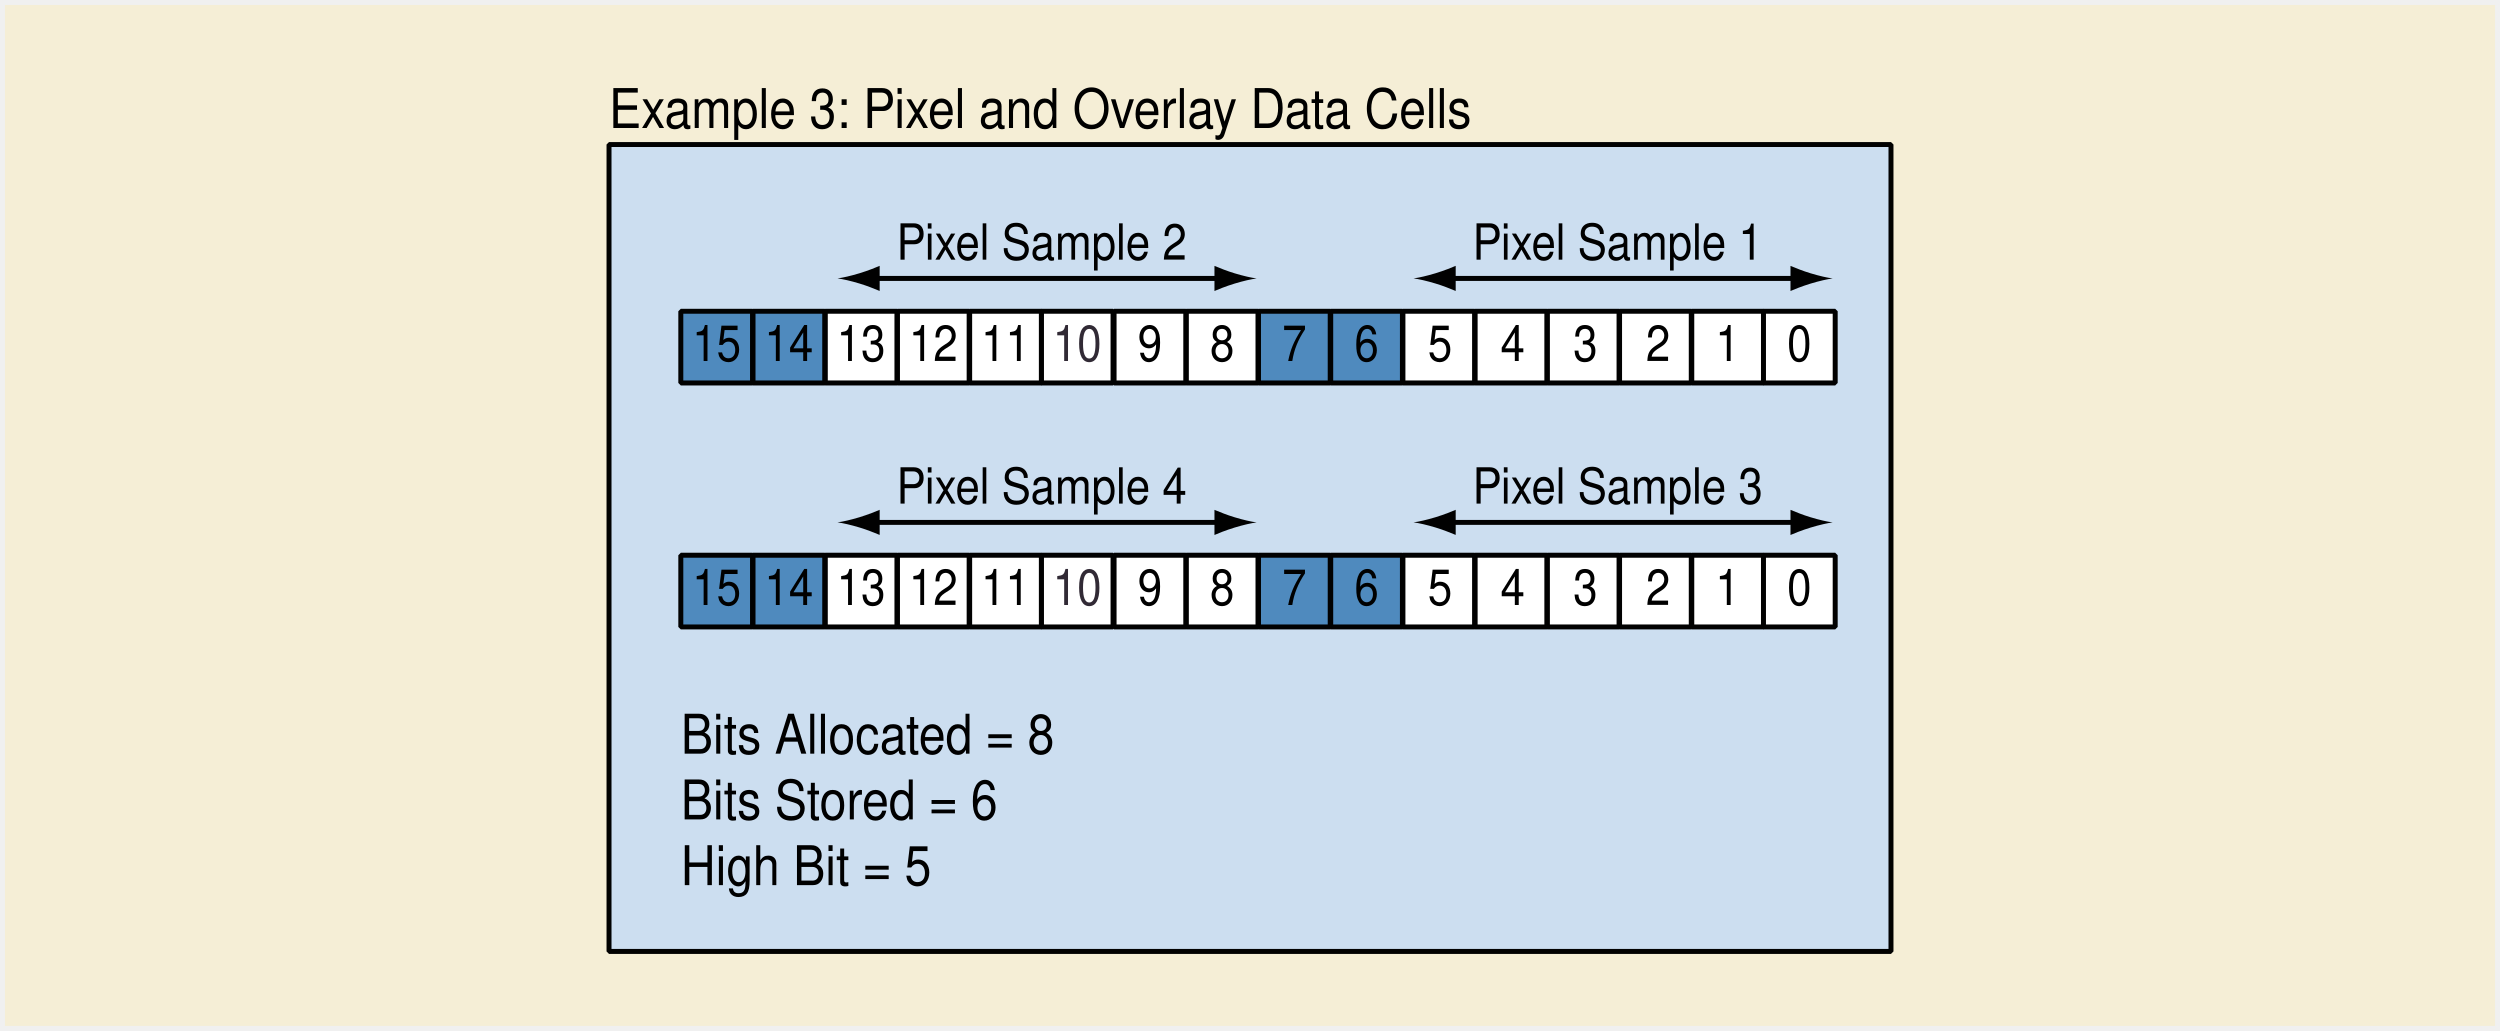
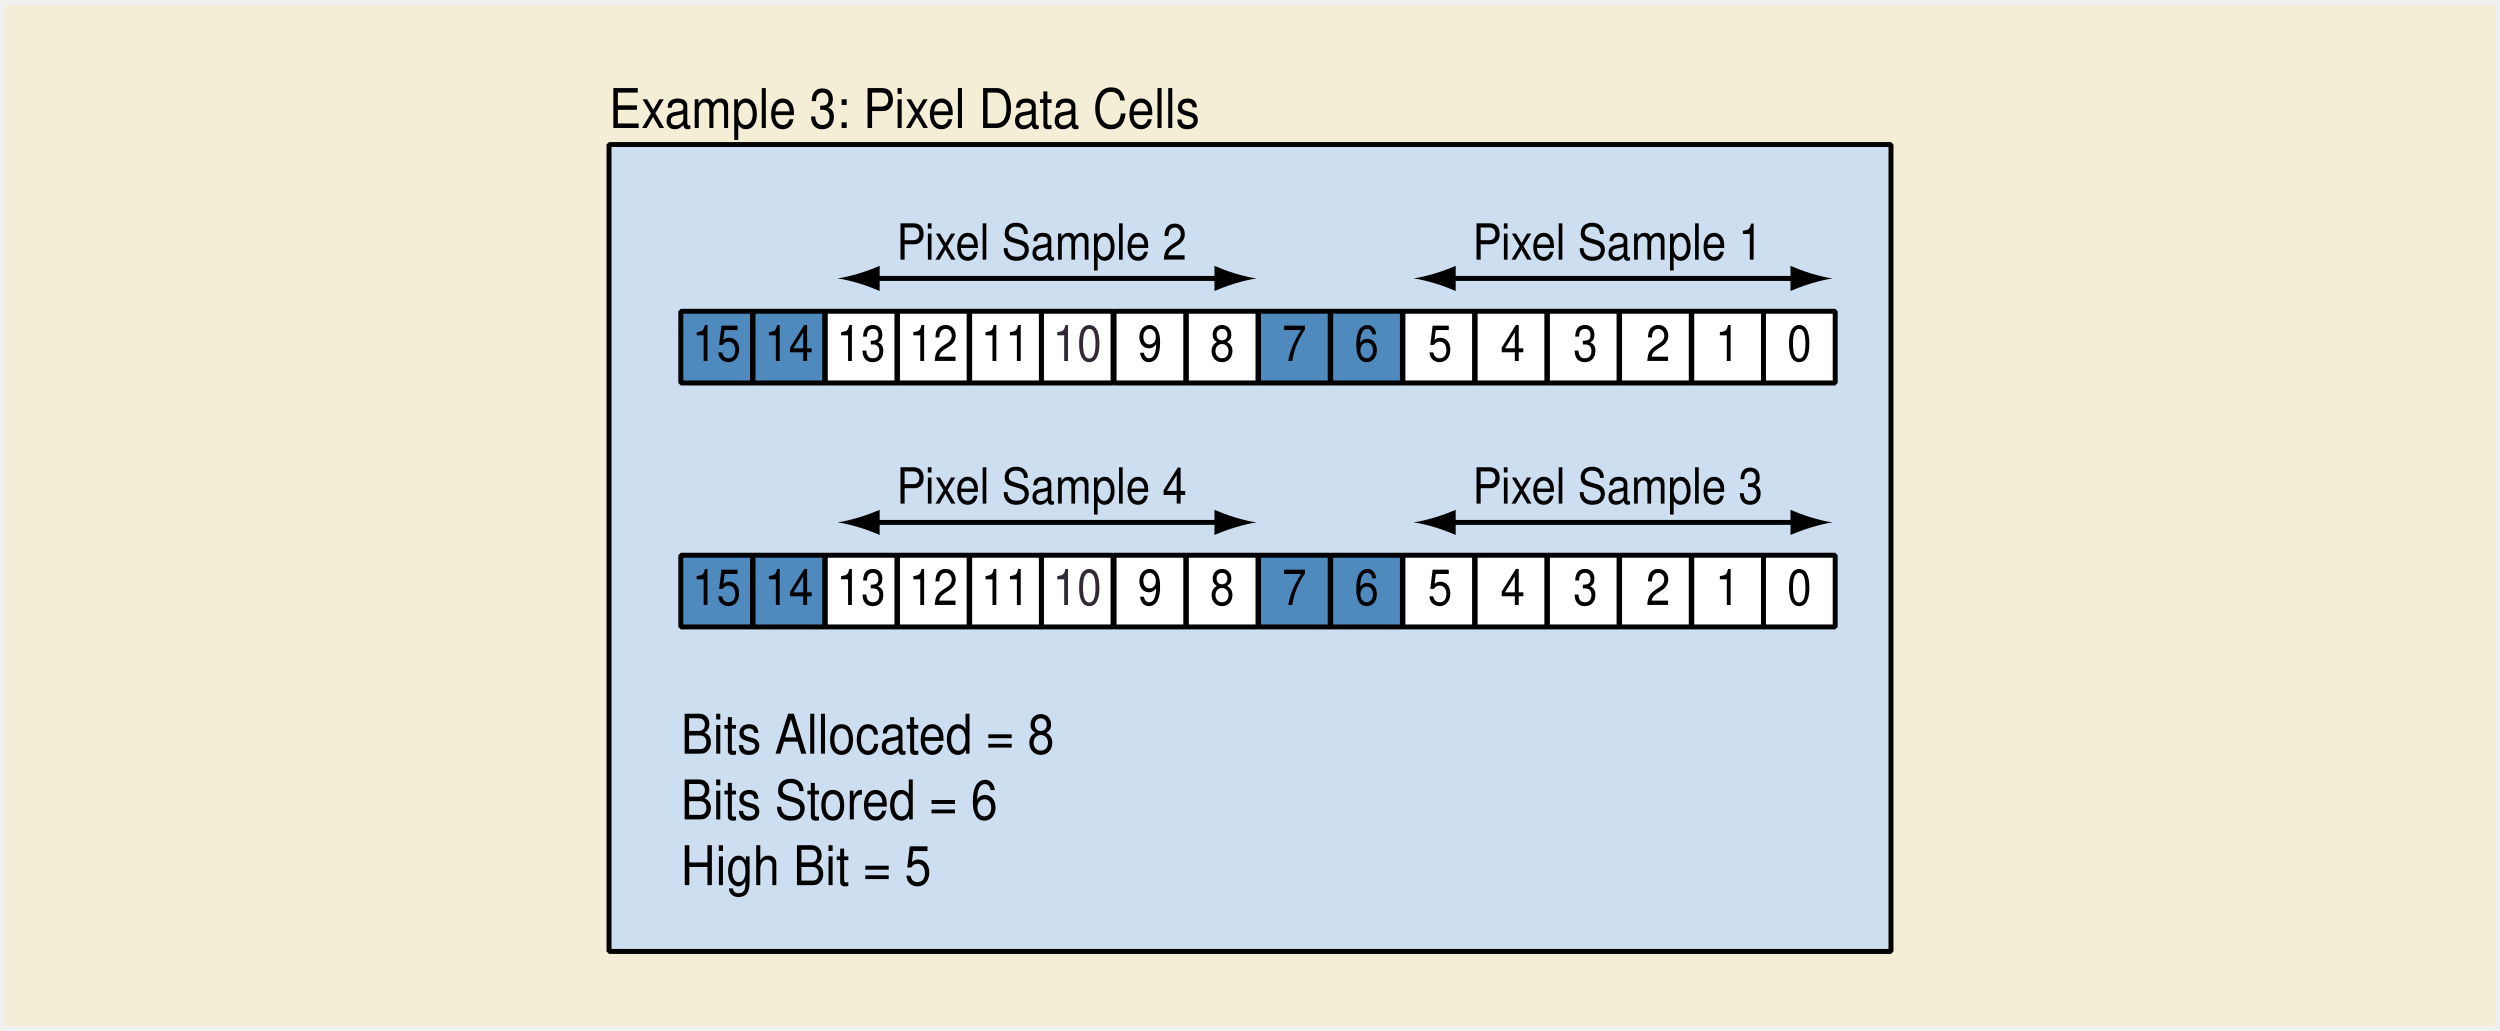
<svg xmlns="http://www.w3.org/2000/svg" version="1.1" id="Layer_1" x="0px" y="0px" width="502px" height="207px" viewBox="0 0 502 207" enable-background="new 0 0 502 207" xml:space="preserve">
  <defs>
    <style type="text/css">
	text {
	  font-family: Helvetica, Verdana, ArialUnicodeMS, san-serif
	}
	</style>
  </defs>
  <g>
   </g>
  <g>
    <rect x="1" y="1" fill="#F5EED6" width="500" height="205" />
    <g>
      <rect x="122.292" y="29.021" fill="#CCDEF0" stroke="#010101" stroke-miterlimit="1" width="257.417" height="162.028" />
      <g>
-         <text transform="matrix(0.8815 0 0 1 122.292 25.7017)" font-size="11">Example 3: Pixel and Overlay Data Cells</text>
-       </g>
-       <g>
-         <text transform="matrix(0.8815 0 0 1 136.7061 151.3369)">
+         <text transform="matrix(0.8815 0 0 1 122.292 25.7021)" font-size="11">Example 3: Pixel Data Cells</text>
+       </g>
+       <g>
+         <text transform="matrix(0.8815 0 0 1 136.7061 151.3379)">
          <tspan x="0" y="0" font-size="11">Bits Allocated = 8</tspan>
-           <tspan x="0" y="13.2" font-size="11">Bits Stored = 6</tspan>
+           <tspan x="0" y="13.199" font-size="11">Bits Stored = 6</tspan>
          <tspan x="0" y="26.399" font-size="11">High Bit = 5</tspan>
        </text>
      </g>
      <rect x="281.707" y="62.501" fill="#FFFFFF" stroke="#010101" stroke-miterlimit="1" width="14.4" height="14.4" />
      <rect x="267.207" y="62.501" fill="#4F8ABE" stroke="#010101" stroke-miterlimit="1" width="14.4" height="14.4" />
      <rect x="252.707" y="62.501" fill="#4F8ABE" stroke="#010101" stroke-miterlimit="1" width="14.4" height="14.4" />
      <rect x="238.206" y="62.501" fill="#FFFFFF" stroke="#010101" stroke-miterlimit="1" width="14.401" height="14.4" />
      <rect x="223.706" y="62.501" fill="#FFFFFF" stroke="#010101" stroke-miterlimit="1" width="14.4" height="14.4" />
      <rect x="209.101" y="62.501" fill="#FFFFFF" stroke="#010101" stroke-miterlimit="1" width="14.4" height="14.4" />
      <rect x="194.706" y="62.501" fill="#FFFFFF" stroke="#010101" stroke-miterlimit="1" width="14.4" height="14.4" />
      <rect x="180.206" y="62.501" fill="#FFFFFF" stroke="#010101" stroke-miterlimit="1" width="14.4" height="14.4" />
      <rect x="165.706" y="62.501" fill="#FFFFFF" stroke="#010101" stroke-miterlimit="1" width="14.4" height="14.4" />
      <rect x="151.206" y="62.501" fill="#4F8ABE" stroke="#010101" stroke-miterlimit="1" width="14.4" height="14.4" />
      <rect x="136.706" y="62.501" fill="#4F8ABE" stroke="#010101" stroke-miterlimit="1" width="14.4" height="14.4" />
      <rect x="339.707" y="62.501" fill="#FFFFFF" stroke="#010101" stroke-miterlimit="1" width="14.4" height="14.4" />
      <rect x="325.207" y="62.501" fill="#FFFFFF" stroke="#010101" stroke-miterlimit="1" width="14.4" height="14.4" />
      <rect x="310.707" y="62.501" fill="#FFFFFF" stroke="#010101" stroke-miterlimit="1" width="14.4" height="14.4" />
      <rect x="296.207" y="62.501" fill="#FFFFFF" stroke="#010101" stroke-miterlimit="1" width="14.4" height="14.4" />
      <g>
        <g>
-           <text transform="matrix(0.8815 0 0 1 344.4541 72.4907)" font-size="10">1</text>
+           <text transform="matrix(0.8815 0 0 1 344.4541 72.4912)" font-size="10">1</text>
        </g>
      </g>
      <rect x="354.107" y="62.501" fill="#FFFFFF" stroke="#010101" stroke-miterlimit="1" width="14.4" height="14.4" />
      <g>
        <g>
-           <text transform="matrix(0.8815 0 0 1 358.8545 72.4907)" font-size="10">0</text>
-         </g>
-       </g>
-       <g>
-         <g>
-           <text transform="matrix(0.8815 0 0 1 330.4844 72.4907)" font-size="10">2</text>
-         </g>
-       </g>
-       <g>
-         <g>
-           <text transform="matrix(0.8815 0 0 1 315.8926 72.4907)" font-size="10">3</text>
-         </g>
-       </g>
-       <g>
-         <g>
-           <text transform="matrix(0.8815 0 0 1 301.2979 72.4907)" font-size="10">4</text>
-         </g>
-       </g>
-       <g>
-         <g>
-           <text transform="matrix(0.8815 0 0 1 286.707 72.4907)" font-size="10">5</text>
-         </g>
-       </g>
-       <g>
-         <g>
-           <text transform="matrix(0.8815 0 0 1 295.6895 52.1372)" font-size="10">Pixel Sample 1</text>
-         </g>
-       </g>
-       <g>
-         <g>
-           <text transform="matrix(0.8815 0 0 1 211.3989 72.4907)" fill="#312A35" font-size="10">10</text>
-         </g>
-       </g>
-       <g>
-         <g>
-           <text transform="matrix(0.8815 0 0 1 139.0024 72.4907)" font-size="10">15</text>
-         </g>
-       </g>
-       <g>
-         <g>
-           <text transform="matrix(0.8815 0 0 1 153.5044 72.4907)" font-size="10">14</text>
-         </g>
-       </g>
-       <g>
-         <g>
-           <text transform="matrix(0.8815 0 0 1 168.0039 72.4907)" font-size="10">13</text>
-         </g>
-       </g>
-       <g>
-         <g>
-           <text transform="matrix(0.8815 0 0 1 182.5044 72.4907)" font-size="10">12</text>
-         </g>
-       </g>
-       <g>
-         <g>
-           <text transform="matrix(0.8815 0 0 1 197.0039 72.4907)" font-size="10">11</text>
-         </g>
-       </g>
-       <g>
-         <g>
-           <text transform="matrix(0.8815 0 0 1 228.4556 72.4907)" font-size="10">9</text>
-         </g>
-       </g>
-       <g>
-         <g>
-           <text transform="matrix(0.8815 0 0 1 242.9561 72.4907)" font-size="10">8</text>
-         </g>
-       </g>
-       <g>
-         <g>
-           <text transform="matrix(0.8815 0 0 1 257.4551 72.4907)" font-size="10">7</text>
-         </g>
-       </g>
-       <g>
-         <g>
-           <text transform="matrix(0.8815 0 0 1 271.9561 72.4907)" font-size="10">6</text>
+           <text transform="matrix(0.8815 0 0 1 358.8545 72.4912)" font-size="10">0</text>
+         </g>
+       </g>
+       <g>
+         <g>
+           <text transform="matrix(0.8815 0 0 1 330.4844 72.4912)" font-size="10">2</text>
+         </g>
+       </g>
+       <g>
+         <g>
+           <text transform="matrix(0.8815 0 0 1 315.8926 72.4912)" font-size="10">3</text>
+         </g>
+       </g>
+       <g>
+         <g>
+           <text transform="matrix(0.8815 0 0 1 301.2979 72.4912)" font-size="10">4</text>
+         </g>
+       </g>
+       <g>
+         <g>
+           <text transform="matrix(0.8815 0 0 1 286.707 72.4912)" font-size="10">5</text>
+         </g>
+       </g>
+       <g>
+         <g>
+           <text transform="matrix(0.8815 0 0 1 295.6895 52.1377)" font-size="10">Pixel Sample 1</text>
+         </g>
+       </g>
+       <g>
+         <g>
+           <text transform="matrix(0.8815 0 0 1 211.3989 72.4912)" fill="#312A35" font-size="10">10</text>
+         </g>
+       </g>
+       <g>
+         <g>
+           <text transform="matrix(0.8815 0 0 1 139.0024 72.4912)" font-size="10">15</text>
+         </g>
+       </g>
+       <g>
+         <g>
+           <text transform="matrix(0.8815 0 0 1 153.5044 72.4912)" font-size="10">14</text>
+         </g>
+       </g>
+       <g>
+         <g>
+           <text transform="matrix(0.8815 0 0 1 168.0039 72.4912)" font-size="10">13</text>
+         </g>
+       </g>
+       <g>
+         <g>
+           <text transform="matrix(0.8815 0 0 1 182.5044 72.4912)" font-size="10">12</text>
+         </g>
+       </g>
+       <g>
+         <g>
+           <text transform="matrix(0.8815 0 0 1 197.0039 72.4912)" font-size="10">11</text>
+         </g>
+       </g>
+       <g>
+         <g>
+           <text transform="matrix(0.8815 0 0 1 228.4556 72.4912)" font-size="10">9</text>
+         </g>
+       </g>
+       <g>
+         <g>
+           <text transform="matrix(0.8815 0 0 1 242.9561 72.4912)" font-size="10">8</text>
+         </g>
+       </g>
+       <g>
+         <g>
+           <text transform="matrix(0.8815 0 0 1 257.4551 72.4912)" font-size="10">7</text>
+         </g>
+       </g>
+       <g>
+         <g>
+           <text transform="matrix(0.8815 0 0 1 271.9561 72.4912)" font-size="10">6</text>
        </g>
      </g>
      <g>
        <g>
          <line fill="none" stroke="#010101" stroke-miterlimit="1" x1="361.223" y1="55.907" x2="290.611" y2="55.907" />
          <path fill="#010101" d="M288.25,56.932c1.653,0.5,2.728,0.959,4.054,1.492v-5.044c-0.475,0.226-2.4,0.993-4.054,1.492      c-1.77,0.535-3.374,0.9-4.415,1.031C284.876,56.032,286.48,56.397,288.25,56.932z" />
          <path fill="#010101" d="M363.584,54.882c-1.652-0.5-2.728-0.959-4.054-1.492v5.044c0.475-0.226,2.401-0.993,4.054-1.492      c1.77-0.535,3.375-0.9,4.415-1.031C366.959,55.782,365.354,55.416,363.584,54.882z" />
        </g>
      </g>
      <rect x="281.707" y="111.49" fill="#FFFFFF" stroke="#010101" stroke-miterlimit="1" width="14.4" height="14.398" />
      <rect x="267.207" y="111.49" fill="#4F8ABE" stroke="#010101" stroke-miterlimit="1" width="14.4" height="14.398" />
      <rect x="252.707" y="111.49" fill="#4F8ABE" stroke="#010101" stroke-miterlimit="1" width="14.4" height="14.398" />
      <rect x="238.206" y="111.49" fill="#FFFFFF" stroke="#010101" stroke-miterlimit="1" width="14.401" height="14.398" />
      <rect x="223.706" y="111.49" fill="#FFFFFF" stroke="#010101" stroke-miterlimit="1" width="14.4" height="14.398" />
      <rect x="209.101" y="111.49" fill="#FFFFFF" stroke="#010101" stroke-miterlimit="1" width="14.4" height="14.398" />
      <rect x="194.706" y="111.49" fill="#FFFFFF" stroke="#010101" stroke-miterlimit="1" width="14.4" height="14.398" />
      <rect x="180.206" y="111.49" fill="#FFFFFF" stroke="#010101" stroke-miterlimit="1" width="14.4" height="14.398" />
      <rect x="165.706" y="111.49" fill="#FFFFFF" stroke="#010101" stroke-miterlimit="1" width="14.4" height="14.398" />
      <rect x="151.206" y="111.49" fill="#4F8ABE" stroke="#010101" stroke-miterlimit="1" width="14.4" height="14.398" />
      <rect x="136.706" y="111.49" fill="#4F8ABE" stroke="#010101" stroke-miterlimit="1" width="14.4" height="14.398" />
      <rect x="339.707" y="111.49" fill="#FFFFFF" stroke="#010101" stroke-miterlimit="1" width="14.4" height="14.398" />
      <rect x="325.207" y="111.49" fill="#FFFFFF" stroke="#010101" stroke-miterlimit="1" width="14.4" height="14.398" />
      <rect x="310.707" y="111.49" fill="#FFFFFF" stroke="#010101" stroke-miterlimit="1" width="14.4" height="14.398" />
      <rect x="296.207" y="111.49" fill="#FFFFFF" stroke="#010101" stroke-miterlimit="1" width="14.4" height="14.398" />
      <g>
        <g>
-           <text transform="matrix(0.8815 0 0 1 344.4541 121.4795)" font-size="10">1</text>
+           <text transform="matrix(0.8815 0 0 1 344.4541 121.4805)" font-size="10">1</text>
        </g>
      </g>
      <rect x="354.107" y="111.49" fill="#FFFFFF" stroke="#010101" stroke-miterlimit="1" width="14.4" height="14.398" />
      <g>
        <g>
-           <text transform="matrix(0.8815 0 0 1 358.8545 121.4795)" font-size="10">0</text>
-         </g>
-       </g>
-       <g>
-         <g>
-           <text transform="matrix(0.8815 0 0 1 330.4844 121.4795)" font-size="10">2</text>
-         </g>
-       </g>
-       <g>
-         <g>
-           <text transform="matrix(0.8815 0 0 1 315.8926 121.4795)" font-size="10">3</text>
-         </g>
-       </g>
-       <g>
-         <g>
-           <text transform="matrix(0.8815 0 0 1 301.2979 121.4795)" font-size="10">4</text>
-         </g>
-       </g>
-       <g>
-         <g>
-           <text transform="matrix(0.8815 0 0 1 286.707 121.4795)" font-size="10">5</text>
-         </g>
-       </g>
-       <g>
-         <g>
-           <text transform="matrix(0.8815 0 0 1 295.6895 101.1255)" font-size="10">Pixel Sample 3</text>
-         </g>
-       </g>
-       <g>
-         <g>
-           <text transform="matrix(0.8815 0 0 1 211.3989 121.4795)" fill="#312A35" font-size="10">10</text>
-         </g>
-       </g>
-       <g>
-         <g>
-           <text transform="matrix(0.8815 0 0 1 139.0024 121.4795)" font-size="10">15</text>
-         </g>
-       </g>
-       <g>
-         <g>
-           <text transform="matrix(0.8815 0 0 1 153.5044 121.4795)" font-size="10">14</text>
-         </g>
-       </g>
-       <g>
-         <g>
-           <text transform="matrix(0.8815 0 0 1 168.0039 121.4795)" font-size="10">13</text>
-         </g>
-       </g>
-       <g>
-         <g>
-           <text transform="matrix(0.8815 0 0 1 182.5044 121.4795)" font-size="10">12</text>
-         </g>
-       </g>
-       <g>
-         <g>
-           <text transform="matrix(0.8815 0 0 1 197.0039 121.4795)" font-size="10">11</text>
-         </g>
-       </g>
-       <g>
-         <g>
-           <text transform="matrix(0.8815 0 0 1 228.4556 121.4795)" font-size="10">9</text>
-         </g>
-       </g>
-       <g>
-         <g>
-           <text transform="matrix(0.8815 0 0 1 242.9561 121.4795)" font-size="10">8</text>
-         </g>
-       </g>
-       <g>
-         <g>
-           <text transform="matrix(0.8815 0 0 1 257.4551 121.4795)" font-size="10">7</text>
-         </g>
-       </g>
-       <g>
-         <g>
-           <text transform="matrix(0.8815 0 0 1 271.9561 121.4795)" font-size="10">6</text>
+           <text transform="matrix(0.8815 0 0 1 358.8545 121.4805)" font-size="10">0</text>
+         </g>
+       </g>
+       <g>
+         <g>
+           <text transform="matrix(0.8815 0 0 1 330.4844 121.4805)" font-size="10">2</text>
+         </g>
+       </g>
+       <g>
+         <g>
+           <text transform="matrix(0.8815 0 0 1 315.8926 121.4805)" font-size="10">3</text>
+         </g>
+       </g>
+       <g>
+         <g>
+           <text transform="matrix(0.8815 0 0 1 301.2979 121.4805)" font-size="10">4</text>
+         </g>
+       </g>
+       <g>
+         <g>
+           <text transform="matrix(0.8815 0 0 1 286.707 121.4805)" font-size="10">5</text>
+         </g>
+       </g>
+       <g>
+         <g>
+           <text transform="matrix(0.8815 0 0 1 295.6895 101.126)" font-size="10">Pixel Sample 3</text>
+         </g>
+       </g>
+       <g>
+         <g>
+           <text transform="matrix(0.8815 0 0 1 211.3989 121.4805)" fill="#312A35" font-size="10">10</text>
+         </g>
+       </g>
+       <g>
+         <g>
+           <text transform="matrix(0.8815 0 0 1 139.0024 121.4805)" font-size="10">15</text>
+         </g>
+       </g>
+       <g>
+         <g>
+           <text transform="matrix(0.8815 0 0 1 153.5044 121.4805)" font-size="10">14</text>
+         </g>
+       </g>
+       <g>
+         <g>
+           <text transform="matrix(0.8815 0 0 1 168.0039 121.4805)" font-size="10">13</text>
+         </g>
+       </g>
+       <g>
+         <g>
+           <text transform="matrix(0.8815 0 0 1 182.5044 121.4805)" font-size="10">12</text>
+         </g>
+       </g>
+       <g>
+         <g>
+           <text transform="matrix(0.8815 0 0 1 197.0039 121.4805)" font-size="10">11</text>
+         </g>
+       </g>
+       <g>
+         <g>
+           <text transform="matrix(0.8815 0 0 1 228.4556 121.4805)" font-size="10">9</text>
+         </g>
+       </g>
+       <g>
+         <g>
+           <text transform="matrix(0.8815 0 0 1 242.9561 121.4805)" font-size="10">8</text>
+         </g>
+       </g>
+       <g>
+         <g>
+           <text transform="matrix(0.8815 0 0 1 257.4551 121.4805)" font-size="10">7</text>
+         </g>
+       </g>
+       <g>
+         <g>
+           <text transform="matrix(0.8815 0 0 1 271.9561 121.4805)" font-size="10">6</text>
        </g>
      </g>
      <g>
        <g>
          <line fill="none" stroke="#010101" stroke-miterlimit="1" x1="361.223" y1="104.896" x2="290.611" y2="104.896" />
          <path fill="#010101" d="M288.25,105.92c1.653,0.5,2.728,0.96,4.054,1.492v-5.044c-0.475,0.226-2.4,0.993-4.054,1.492      c-1.77,0.535-3.374,0.9-4.415,1.031C284.876,105.021,286.48,105.387,288.25,105.92z" />
          <path fill="#010101" d="M363.584,103.871c-1.652-0.5-2.728-0.959-4.054-1.492v5.045c0.475-0.227,2.401-0.993,4.054-1.492      c1.77-0.535,3.375-0.9,4.415-1.031C366.959,104.771,365.354,104.405,363.584,103.871z" />
        </g>
      </g>
      <g>
        <g>
-           <text transform="matrix(0.8815 0 0 1 180.0225 52.1372)" font-size="10">Pixel Sample 2</text>
+           <text transform="matrix(0.8815 0 0 1 180.0225 52.1377)" font-size="10">Pixel Sample 2</text>
        </g>
      </g>
      <g>
        <g>
          <line fill="none" stroke="#010101" stroke-miterlimit="1" x1="245.556" y1="55.907" x2="174.944" y2="55.907" />
          <path fill="#010101" d="M172.583,56.932c1.653,0.5,2.728,0.959,4.054,1.492v-5.044c-0.475,0.226-2.401,0.993-4.054,1.492      c-1.77,0.535-3.374,0.9-4.415,1.031C169.208,56.032,170.813,56.397,172.583,56.932z" />
          <path fill="#010101" d="M247.917,54.882c-1.653-0.5-2.728-0.959-4.054-1.492v5.044c0.475-0.226,2.401-0.993,4.054-1.492      c1.77-0.535,3.374-0.9,4.415-1.031C251.292,55.782,249.687,55.416,247.917,54.882z" />
        </g>
      </g>
      <g>
        <g>
-           <text transform="matrix(0.8815 0 0 1 180.0225 101.1255)" font-size="10">Pixel Sample 4</text>
+           <text transform="matrix(0.8815 0 0 1 180.0225 101.126)" font-size="10">Pixel Sample 4</text>
        </g>
      </g>
      <g>
        <g>
          <line fill="none" stroke="#010101" stroke-miterlimit="1" x1="245.556" y1="104.896" x2="174.944" y2="104.896" />
          <path fill="#010101" d="M172.583,105.92c1.653,0.5,2.728,0.96,4.054,1.492v-5.044c-0.475,0.226-2.401,0.993-4.054,1.492      c-1.77,0.535-3.374,0.9-4.415,1.031C169.208,105.021,170.813,105.387,172.583,105.92z" />
          <path fill="#010101" d="M247.917,103.871c-1.653-0.5-2.728-0.959-4.054-1.492v5.045c0.475-0.227,2.401-0.993,4.054-1.492      c1.77-0.535,3.374-0.9,4.415-1.031C251.292,104.771,249.687,104.405,247.917,103.871z" />
        </g>
      </g>
    </g>
  </g>
</svg>
